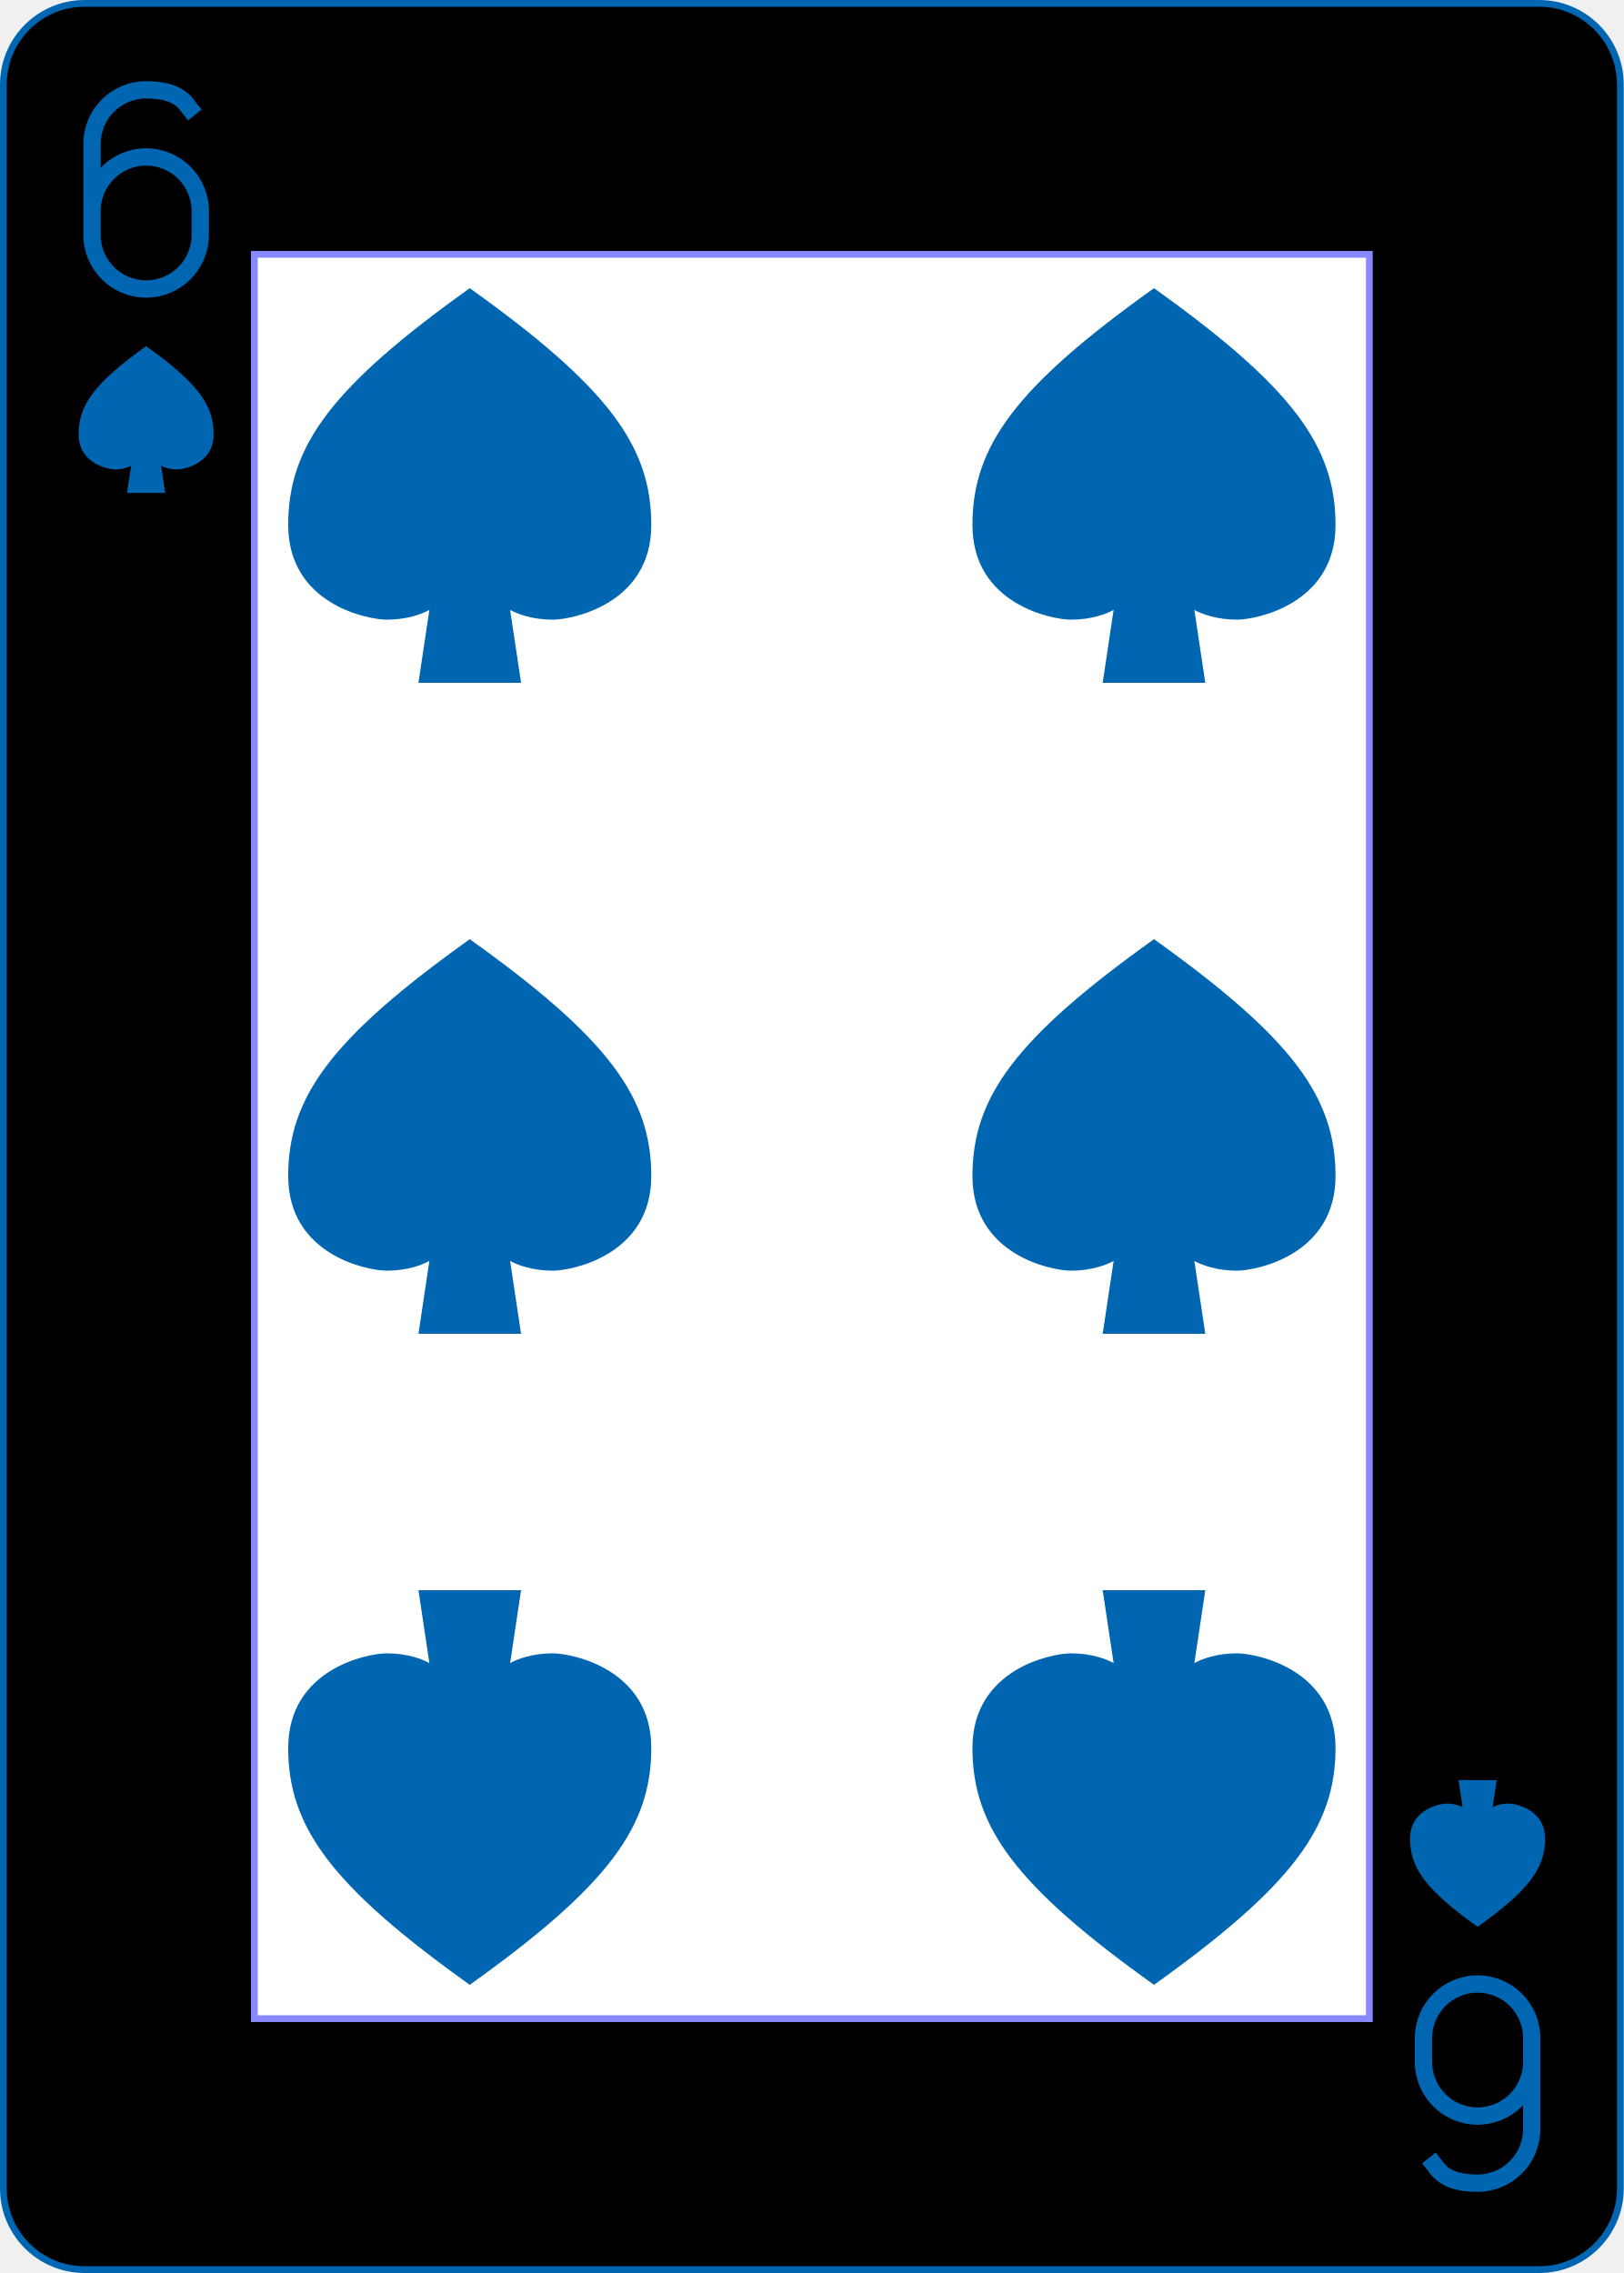
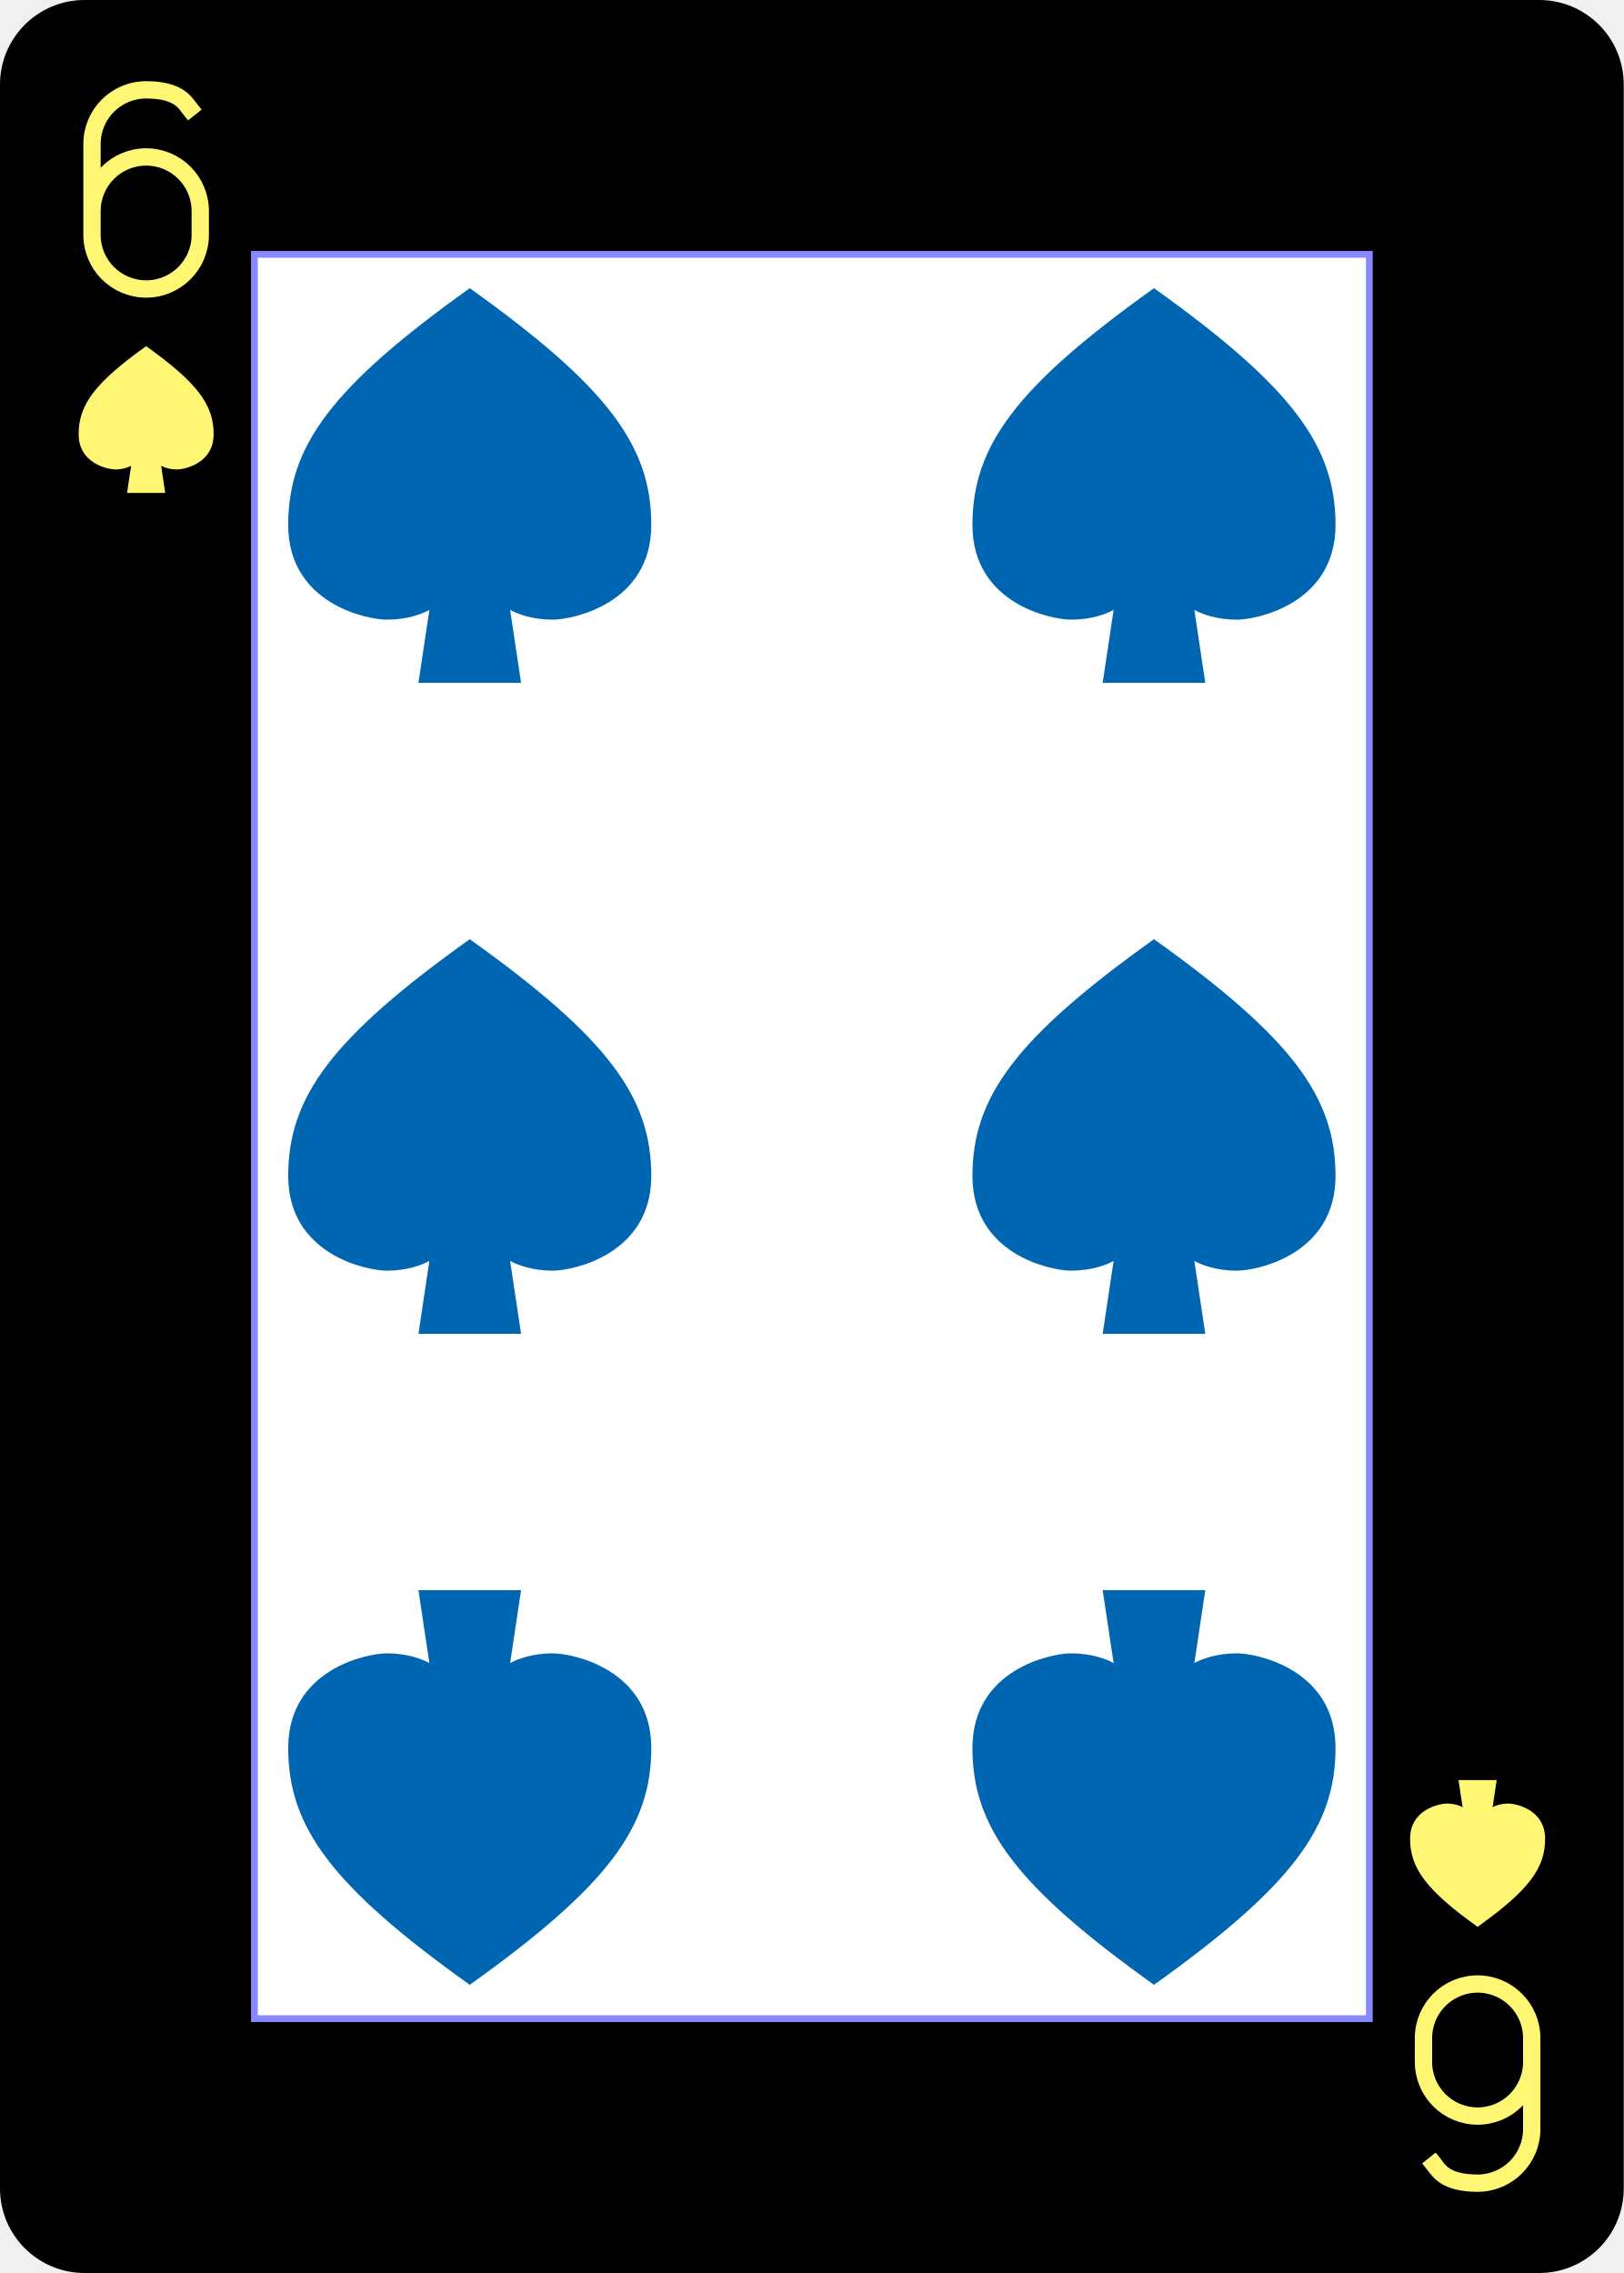
<svg xmlns="http://www.w3.org/2000/svg" xmlns:xlink="http://www.w3.org/1999/xlink" class="card" face="6S" height="3.5in" preserveAspectRatio="none" viewBox="-120 -168 240 336" width="2.5in">
  <defs>
    <symbol id="SS6" preserveAspectRatio="xMinYMid" viewBox="-600 -600 1200 1200">
      <path d="M0 -500C350 -250 460 -100 460 100C460 300 260 340 210 340C110 340 55 285 100 300L130 500L-130 500L-100 300C-55 285 -110 340 -210 340C-260 340 -460 300 -460 100C-460 -100 -350 -250 0 -500Z" fill="#0066b1" />
    </symbol>
    <symbol id="VS6" preserveAspectRatio="xMinYMid" viewBox="-500 -500 1000 1000">
      <path d="M-250 100A250 250 0 0 1 250 100L250 210A250 250 0 0 1 -250 210L-250 -210A250 250 0 0 1 0 -460C150 -460 180 -400 200 -375" fill="none" stroke="#0066b1" stroke-linecap="square" stroke-miterlimit="1.5" stroke-width="80" />
    </symbol>
+     <symbol id="SS2Y" preserveAspectRatio="xMinYMid" viewBox="-600 -600 1200 1200">
+       <path d="M0 -500C350 -250 460 -100 460 100C460 300 260 340 210 340C110 340 55 285 100 300L130 500L-130 500L-100 300C-55 285 -110 340 -210 340C-260 340 -460 300 -460 100C-460 -100 -350 -250 0 -500Z" fill="#fff773" />
+     </symbol>
+     <symbol id="VS6Y" preserveAspectRatio="xMinYMid" viewBox="-500 -500 1000 1000">
+       <path d="M-250 100A250 250 0 0 1 250 100L250 210A250 250 0 0 1 -250 210L-250 -210A250 250 0 0 1 0 -460C150 -460 180 -400 200 -375" fill="none" stroke="#fff773" stroke-linecap="square" stroke-miterlimit="1.5" stroke-width="80" />
+     </symbol>
    <rect height="260.8" id="XS6" width="164.8" x="-82.4" y="-130.4" />
  </defs>
-   <rect fill="#000000" height="335" rx="12" ry="12" stroke="#0066b1" width="239" x="-119.5" y="-167.5" />
+   <rect fill="#000000" height="335" rx="12" ry="12" stroke="#000000" width="239" x="-119.5" y="-167.5" />
  <use fill="#FFF" height="260.8" stroke="#88f" width="164.8" xlink:href="#XS6" />
-   <use height="32" width="32" x="-114.4" y="-156" xlink:href="#VS6" />
-   <use height="26.032" width="26.032" x="-111.416" y="-119" xlink:href="#SS6" />
+   <use height="32" width="32" x="-114.4" y="-156" xlink:href="#VS6Y" />
+   <use height="26.032" width="26.032" x="-111.416" y="-119" xlink:href="#SS2Y" />
  <use height="70" width="70" x="-85.567" y="-131.234" xlink:href="#SS6" />
  <use height="70" width="70" x="15.567" y="-131.234" xlink:href="#SS6" />
  <use height="70" width="70" x="-85.567" y="-35" xlink:href="#SS6" />
  <use height="70" width="70" x="15.567" y="-35" xlink:href="#SS6" />
  <g transform="rotate(180)">
-     <use height="32" width="32" x="-114.4" y="-156" xlink:href="#VS6" />
-     <use height="26.032" width="26.032" x="-111.416" y="-119" xlink:href="#SS6" />
+     <use height="32" width="32" x="-114.4" y="-156" xlink:href="#VS6Y" />
+     <use height="26.032" width="26.032" x="-111.416" y="-119" xlink:href="#SS2Y" />
    <use height="70" width="70" x="-85.567" y="-131.234" xlink:href="#SS6" />
    <use height="70" width="70" x="15.567" y="-131.234" xlink:href="#SS6" />
  </g>
</svg>
